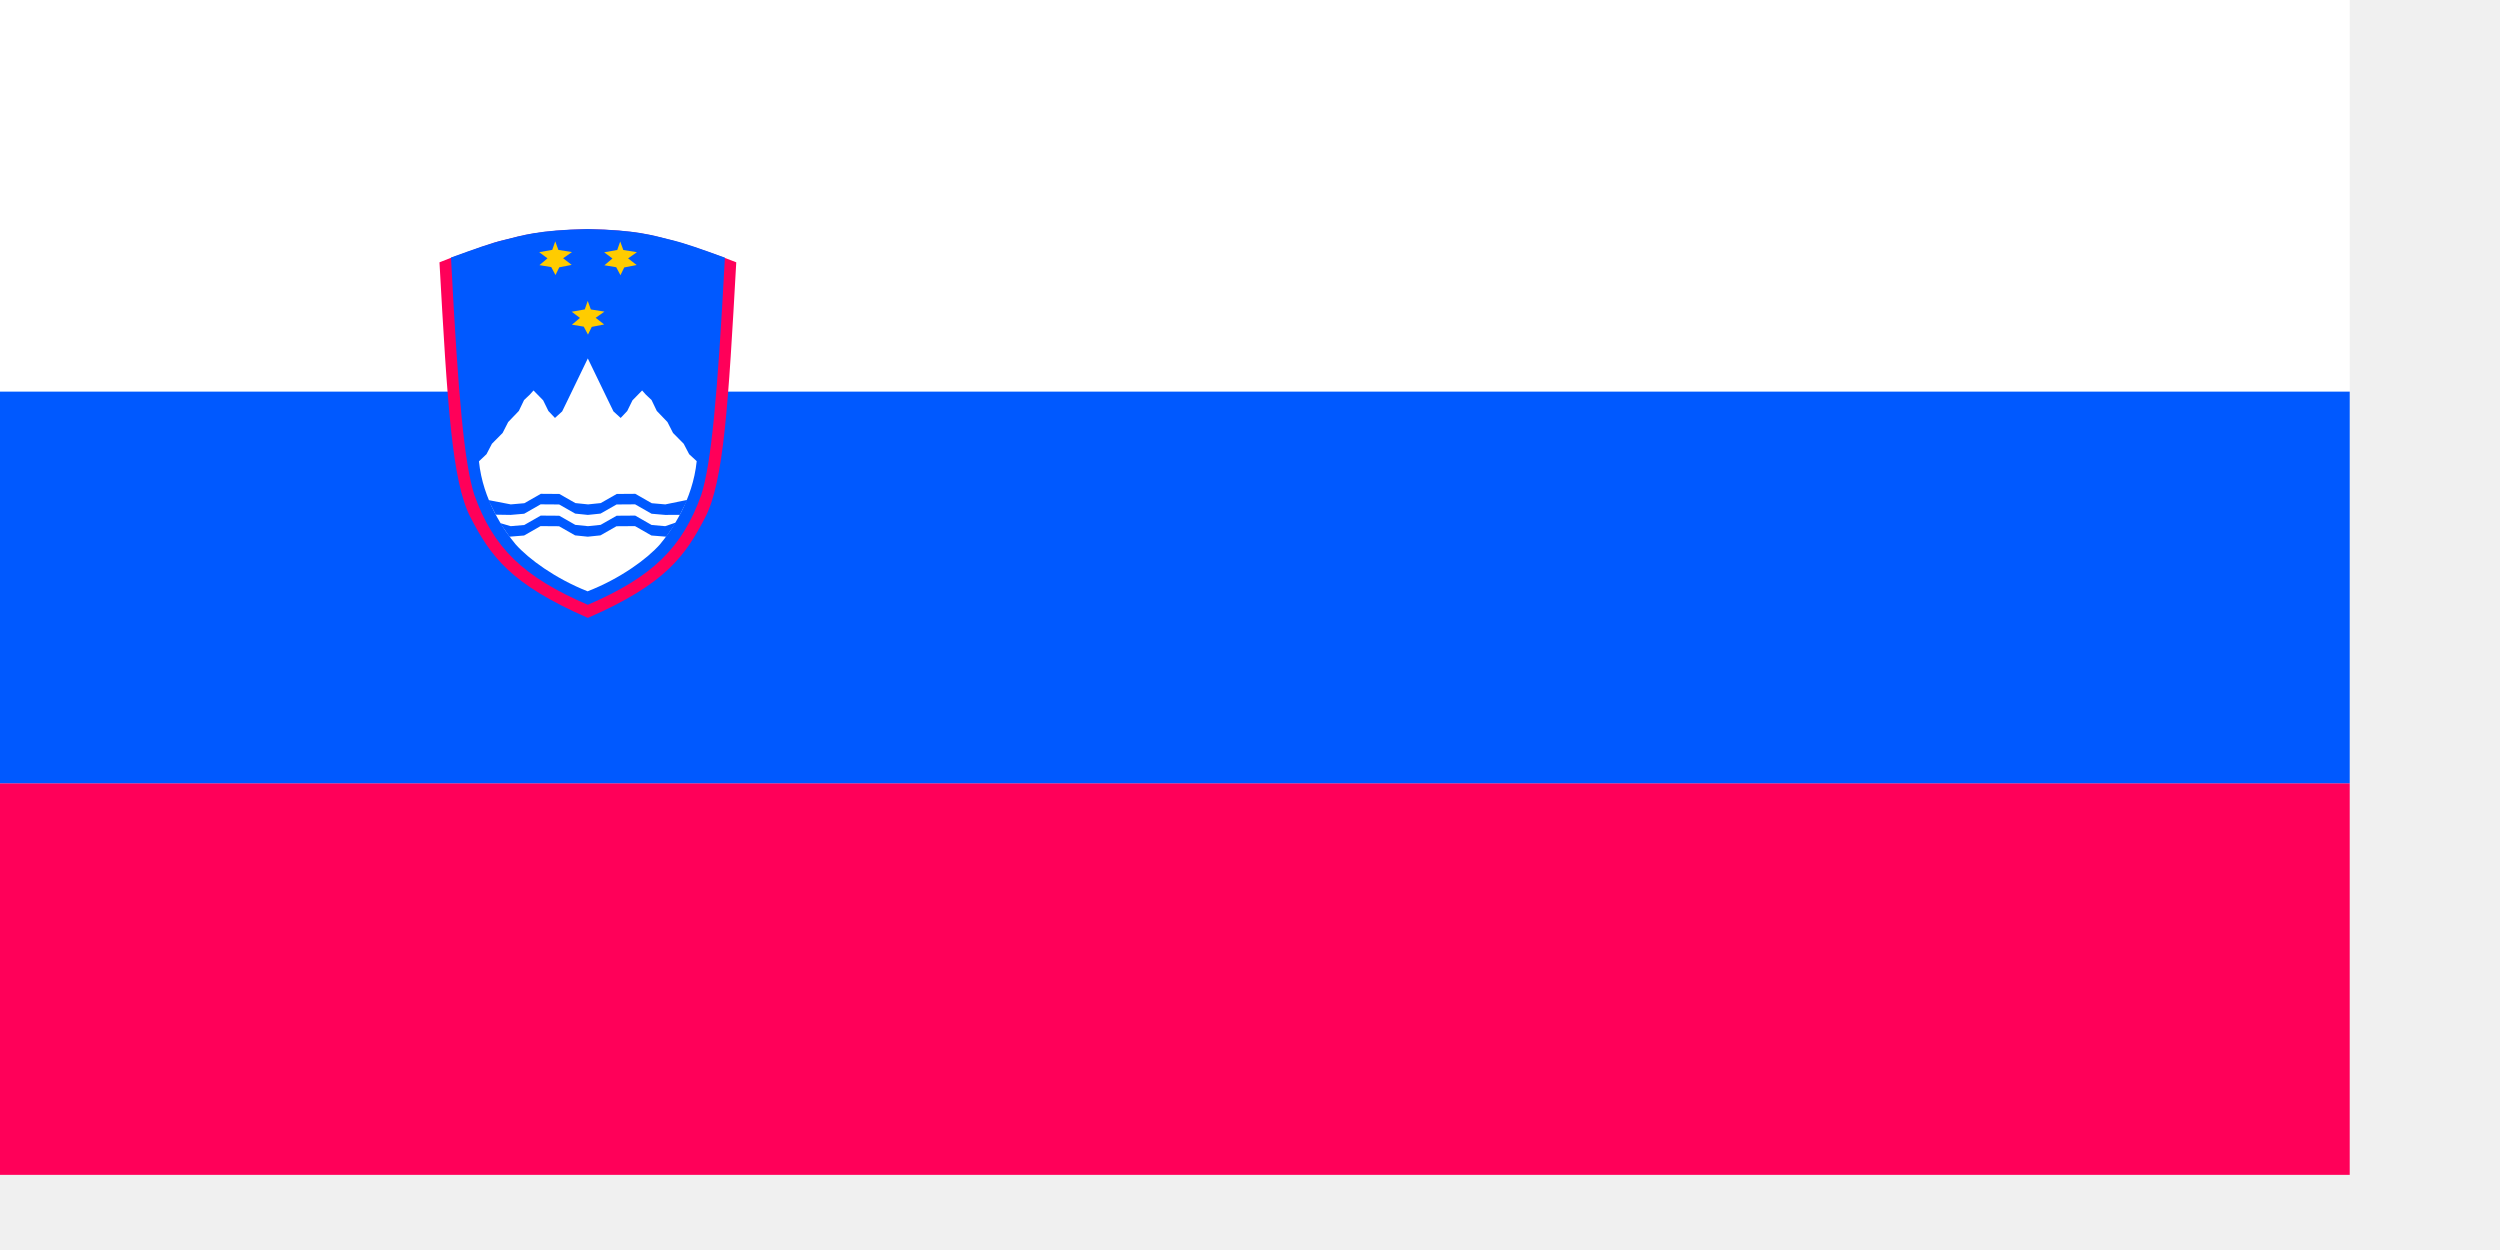
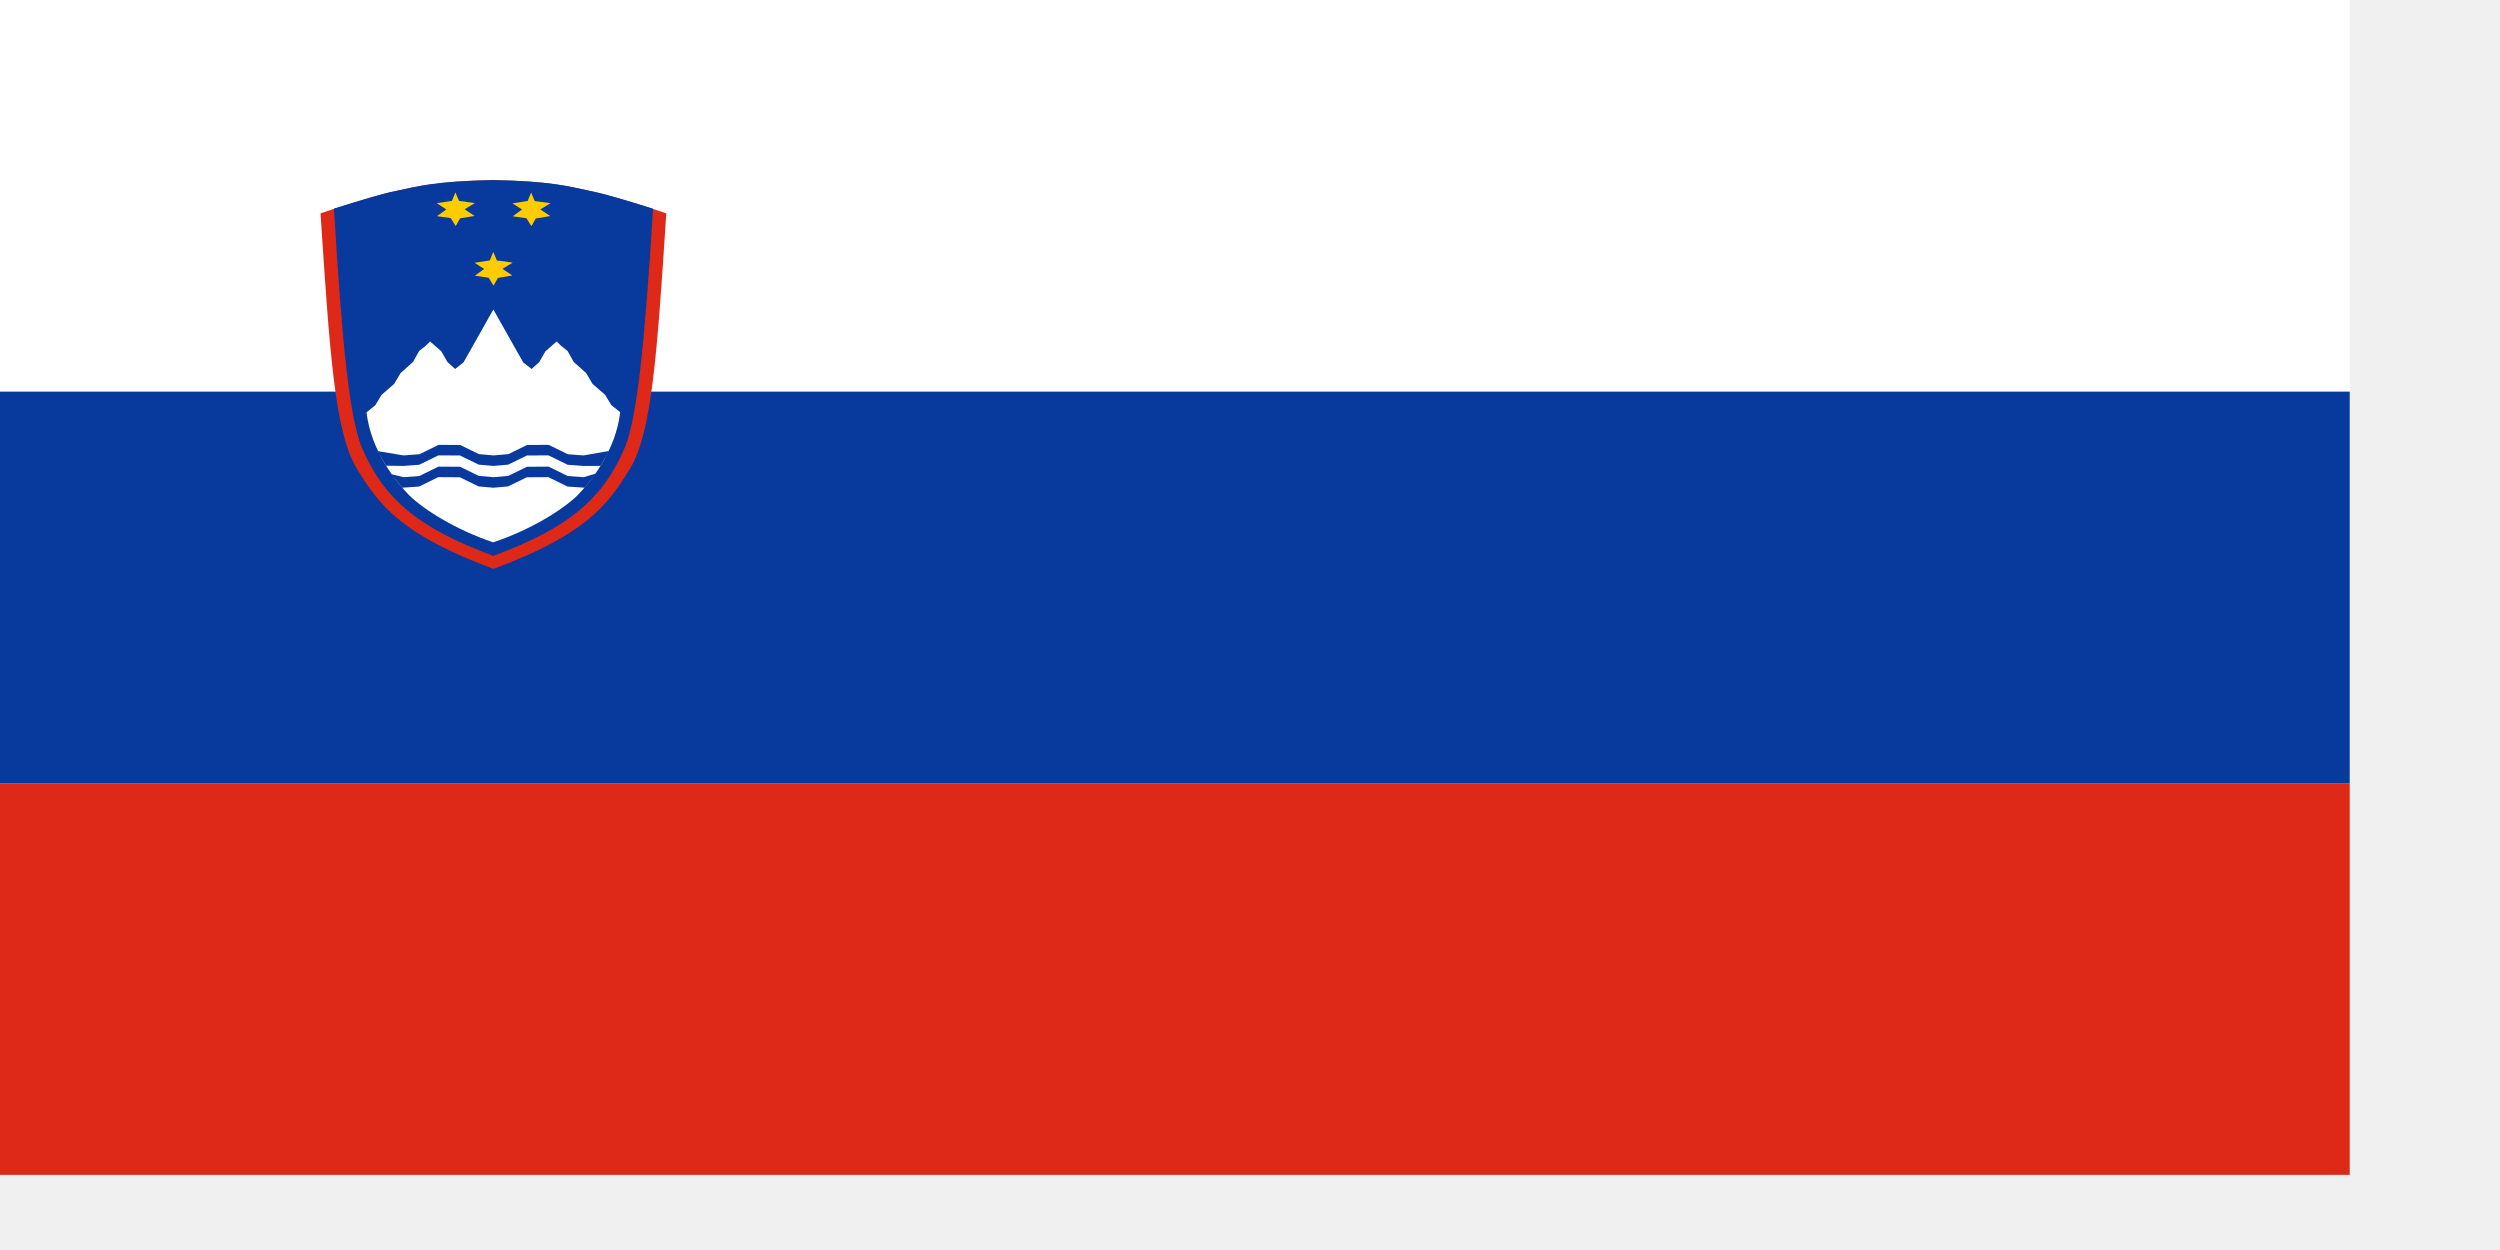
<svg xmlns="http://www.w3.org/2000/svg" id="svg552" width="280mm" height="140mm">
  <defs id="defs554" />
  <rect style="font-size:12;fill:#ffffff;fill-rule:evenodd;stroke-width:1pt;fill-opacity:1;" id="rect555" width="994.66" height="497.33" x="0" y="0" />
-   <rect style="font-size:12;fill:#ff0059;fill-rule:evenodd;stroke-width:1pt;fill-opacity:1;" id="rect556" x="0" height="165.777" width="994.66" y="331.553" />
-   <rect style="font-size:12;fill:#0059ff;fill-rule:evenodd;stroke-width:1pt;fill-opacity:1;" id="rect563" x="0" height="165.777" width="994.66" y="165.777" />
-   <g id="g602" transform="translate(0,7.694611)">
-     <path style="font-size:12;fill:#ff0059;fill-rule:evenodd;stroke:none;stroke-width:1pt;fill-opacity:1;" d="M 311.663 103.348 C 308.312 163.233 306.392 196.05 298.565 211.233 C 290.102 227.541 281.869 239.481 248.848 253.858 C 215.826 239.481 207.593 227.541 199.13 211.233 C 191.303 196.05 189.383 163.233 186.032 103.348 L 190.912 101.433 C 200.736 97.943 208.066 95.135 213.488 93.889 C 221.253 91.975 227.852 89.81 248.72 89.302 C 269.588 89.72 276.22 92.019 283.985 93.934 C 289.362 95.27 297.006 97.898 306.757 101.456 L 311.663 103.348 z " id="path694" />
-     <path style="font-size:12;fill:#0059ff;fill-rule:evenodd;stroke:none;stroke-width:1pt;fill-opacity:1;" d="M 306.853 101.427 C 303.683 161.166 301.031 188.523 296.895 201.676 C 288.869 224.198 276.163 236.546 248.816 248.324 C 221.47 236.546 208.764 224.198 200.738 201.676 C 196.602 188.523 193.989 161.244 190.91 101.367 C 200.527 97.869 208.066 95.135 213.488 93.889 C 221.253 91.975 227.852 89.72 248.72 89.302 C 269.588 89.72 276.265 91.975 284.03 93.889 C 289.452 95.135 297.147 97.869 306.853 101.427 z " id="path675" transform="matrix(1,0,0,1.000282,0,-7.012939e-2)" />
-     <path transform="matrix(1.156248,0,0,1.110715,-22.57585,13.95861)" style="font-size:12;fill:#ffcc00;fill-rule:evenodd;stroke-width:1pt;fill-opacity:1;" d="M 234.698 95.183 L 235.832 98.438 L 240.815 99.267 L 237.586 101.628 L 240.708 104.159 L 236.167 105.082 L 234.785 108.032 L 233.231 104.994 L 228.908 104.25 L 231.85 101.664 L 228.821 99.311 L 233.606 98.421 L 234.698 95.183 z " id="path651" />
-     <path style="font-size:12;fill:#ffffff;fill-rule:evenodd;stroke:none;stroke-width:1pt;fill-opacity:1;" d="M 294.918 187.514 L 291.724 184.573 L 289.416 180.149 L 284.895 175.58 L 282.539 170.963 L 278.018 166.25 L 275.806 161.634 L 273.402 159.373 L 271.815 157.594 L 267.731 161.766 L 265.505 166.297 L 262.731 169.227 L 259.684 166.454 L 257.38 161.727 L 248.827 144.032 L 240.273 161.727 L 237.969 166.454 L 234.922 169.227 L 232.148 166.297 L 229.922 161.766 L 225.838 157.594 L 224.251 159.373 L 221.847 161.634 L 219.635 166.25 L 215.114 170.963 L 212.758 175.58 L 208.237 180.149 L 205.929 184.573 L 202.743 187.583 C 204.397 203.985 213.372 216.836 218.262 222.715 C 223.719 228.888 234.97 237.147 248.728 242.614 C 262.525 237.264 273.932 228.888 279.389 222.715 C 284.279 216.836 293.254 203.985 294.918 187.514 z " id="path627" />
-     <path transform="matrix(1.156248,0,0,1.110715,-8.82583,-11.19768)" style="font-size:12;fill:#ffcc00;fill-rule:evenodd;stroke-width:1pt;fill-opacity:1;" d="M 234.698 95.183 L 235.832 98.438 L 240.815 99.267 L 237.586 101.628 L 240.708 104.159 L 236.167 105.082 L 234.785 108.032 L 233.231 104.994 L 228.908 104.25 L 231.85 101.664 L 228.821 99.311 L 233.606 98.421 L 234.698 95.183 z " id="path654" />
-     <path transform="matrix(1.156248,0,0,1.110715,-36.32587,-11.25291)" style="font-size:12;fill:#ffcc00;fill-rule:evenodd;stroke-width:1pt;fill-opacity:1;" d="M 234.698 95.183 L 235.832 98.438 L 240.815 99.267 L 237.586 101.628 L 240.708 104.159 L 236.167 105.082 L 234.785 108.032 L 233.231 104.994 L 228.908 104.25 L 231.85 101.664 L 228.821 99.311 L 233.606 98.421 L 234.698 95.183 z " id="path655" />
-     <path style="font-size:12;fill:#0059ff;fill-rule:evenodd;stroke:none;stroke-width:1pt;fill-opacity:1;" d="M 287.777 210.249 L 281.55 210.271 L 275.804 209.773 L 268.844 205.796 L 260.999 205.851 L 254.205 209.718 L 248.846 210.27 L 243.487 209.718 L 236.693 205.851 L 228.848 205.796 L 221.888 209.773 L 216.142 210.271 L 209.837 210.17 L 206.792 204.161 L 206.905 204.023 L 216.22 205.818 L 221.966 205.32 L 228.926 201.343 L 236.771 201.398 L 243.565 205.265 L 248.924 205.817 L 254.283 205.265 L 261.077 201.398 L 268.922 201.343 L 275.882 205.32 L 281.628 205.818 L 290.694 203.966 L 290.814 204.244 L 287.777 210.249 z " id="path664" />
-     <path style="font-size:12;fill:#0059ff;fill-rule:evenodd;stroke:none;stroke-width:1pt;fill-opacity:1;" d="M 215.724 210.271 L 221.888 209.773 L 228.848 205.796 L 236.693 205.851 L 243.487 209.718 L 248.846 210.27 L 254.205 209.718 L 260.999 205.851 L 268.844 205.796 L 275.804 209.773 L 282.052 210.271 L 286.083 204.482 L 285.947 204.351 L 281.628 205.818 L 275.882 205.32 L 268.922 201.343 L 261.077 201.398 L 254.283 205.265 L 248.924 205.817 L 243.565 205.265 L 236.771 201.398 L 228.926 201.343 L 221.966 205.32 L 216.22 205.818 L 211.987 204.575 L 211.936 204.817 L 215.724 210.271 z " id="path665" transform="translate(-3.906250e-2,9.218735)" />
-   </g>
+   <rect style="font-size:12;fill:#de2918;fill-rule:evenodd;stroke-width:1pt;fill-opacity:1;" id="rect556" x="0" height="165.777" width="994.66" y="331.553" />
+   <rect style="font-size:12;fill:#08399c;fill-rule:evenodd;stroke-width:1pt;fill-opacity:1;" id="rect563" x="0" height="165.777" width="994.66" y="165.777" />
+   <path style="font-size:12;fill:#de2918;fill-rule:evenodd;stroke-width:1pt;" d="M 311.663 103.348 C 308.312 163.233 306.392 196.05 298.565 211.233 C 290.102 227.541 281.869 239.481 248.848 253.858 C 215.826 239.481 207.593 227.541 199.13 211.233 C 191.303 196.05 189.383 163.233 186.032 103.348 L 190.912 101.433 C 200.736 97.943 208.066 95.135 213.488 93.889 C 221.253 91.975 227.852 89.81 248.72 89.302 C 269.588 89.72 276.22 92.019 283.985 93.934 C 289.362 95.27 297.006 97.898 306.757 101.456 L 311.663 103.348 z " id="path694" transform="matrix(1.165015,0,0,1,-81.04471,-13.03642)" />
+   <path style="font-size:12;fill:#08399c;fill-rule:evenodd;stroke-width:1pt;" d="M 306.853 101.427 C 303.683 161.166 301.031 188.523 296.895 201.676 C 288.869 224.198 276.163 236.546 248.816 248.324 C 221.47 236.546 208.764 224.198 200.738 201.676 C 196.602 188.523 193.989 161.244 190.91 101.367 C 200.527 97.869 208.066 95.135 213.488 93.889 C 221.253 91.975 227.852 89.72 248.72 89.302 C 269.588 89.72 276.265 91.975 284.03 93.889 C 289.452 95.135 297.147 97.869 306.853 101.427 z " id="path675" transform="matrix(1.165015,0,0,1.000282,-81.04471,-13.10655)" />
+   <path transform="matrix(1.347046,0,0,1.110715,-107.3459,0.92219)" style="font-size:12;fill:#ffcc00;fill-rule:evenodd;stroke-width:1pt;" d="M 234.698 95.183 L 235.832 98.438 L 240.815 99.267 L 237.586 101.628 L 240.708 104.159 L 236.167 105.082 L 234.785 108.032 L 233.231 104.994 L 228.908 104.25 L 231.85 101.664 L 228.821 99.311 L 233.606 98.421 L 234.698 95.183 z " id="path651" />
+   <path style="font-size:12;fill:#ffffff;fill-rule:evenodd;stroke-width:1pt;" d="M 294.918 187.514 L 291.724 184.573 L 289.416 180.149 L 284.895 175.58 L 282.539 170.963 L 278.018 166.25 L 275.806 161.634 L 273.402 159.373 L 271.815 157.594 L 267.731 161.766 L 265.505 166.297 L 262.731 169.227 L 259.684 166.454 L 257.38 161.727 L 248.827 144.032 L 240.273 161.727 L 237.969 166.454 L 234.922 169.227 L 232.148 166.297 L 229.922 161.766 L 225.838 157.594 L 224.251 159.373 L 221.847 161.634 L 219.635 166.25 L 215.114 170.963 L 212.758 175.58 L 208.237 180.149 L 205.929 184.573 L 202.743 187.583 C 204.397 203.985 213.372 216.836 218.262 222.715 C 223.719 228.888 234.97 237.147 248.728 242.614 C 262.525 237.264 273.932 228.888 279.389 222.715 C 284.279 216.836 293.254 203.985 294.918 187.514 z " id="path627" transform="matrix(1.165015,0,0,1,-81.04471,-13.03642)" />
+   <path transform="matrix(1.347046,0,0,1.110715,-91.32693,-24.2341)" style="font-size:12;fill:#ffcc00;fill-rule:evenodd;stroke-width:1pt;" d="M 234.698 95.183 L 235.832 98.438 L 240.815 99.267 L 237.586 101.628 L 240.708 104.159 L 236.167 105.082 L 234.785 108.032 L 233.231 104.994 L 228.908 104.25 L 231.85 101.664 L 228.821 99.311 L 233.606 98.421 L 234.698 95.183 z " id="path654" />
+   <path transform="matrix(1.347046,0,0,1.110715,-123.3649,-24.28933)" style="font-size:12;fill:#ffcc00;fill-rule:evenodd;stroke-width:1pt;" d="M 234.698 95.183 L 235.832 98.438 L 240.815 99.267 L 237.586 101.628 L 240.708 104.159 L 236.167 105.082 L 234.785 108.032 L 233.231 104.994 L 228.908 104.25 L 231.85 101.664 L 228.821 99.311 L 233.606 98.421 L 234.698 95.183 z " id="path655" />
+   <path style="font-size:12;fill:#08399c;fill-rule:evenodd;stroke-width:1pt;fill-opacity:1;" d="M 287.777 210.249 L 281.55 210.271 L 275.804 209.773 L 268.844 205.796 L 260.999 205.851 L 254.205 209.718 L 248.846 210.27 L 243.487 209.718 L 236.693 205.851 L 228.848 205.796 L 221.888 209.773 L 216.142 210.271 L 209.837 210.17 L 206.792 204.161 L 206.905 204.023 L 216.22 205.818 L 221.966 205.32 L 228.926 201.343 L 236.771 201.398 L 243.565 205.265 L 248.924 205.817 L 254.283 205.265 L 261.077 201.398 L 268.922 201.343 L 275.882 205.32 L 281.628 205.818 L 290.694 203.966 L 290.814 204.244 L 287.777 210.249 z " id="path664" transform="matrix(1.165015,0,0,1,-81.04471,-13.03642)" />
+   <path style="font-size:12;fill:#08399c;fill-rule:evenodd;stroke-width:1pt;fill-opacity:1;" d="M 215.724 210.271 L 221.888 209.773 L 228.848 205.796 L 236.693 205.851 L 243.487 209.718 L 248.846 210.27 L 254.205 209.718 L 260.999 205.851 L 268.844 205.796 L 275.804 209.773 L 282.052 210.271 L 286.083 204.482 L 285.947 204.351 L 281.628 205.818 L 275.882 205.32 L 268.922 201.343 L 261.077 201.398 L 254.283 205.265 L 248.924 205.817 L 243.565 205.265 L 236.771 201.398 L 228.926 201.343 L 221.966 205.32 L 216.22 205.818 L 211.987 204.575 L 211.936 204.817 L 215.724 210.271 z " id="path665" transform="matrix(1.165015,0,0,1,-81.09022,-3.81768)" />
</svg>
